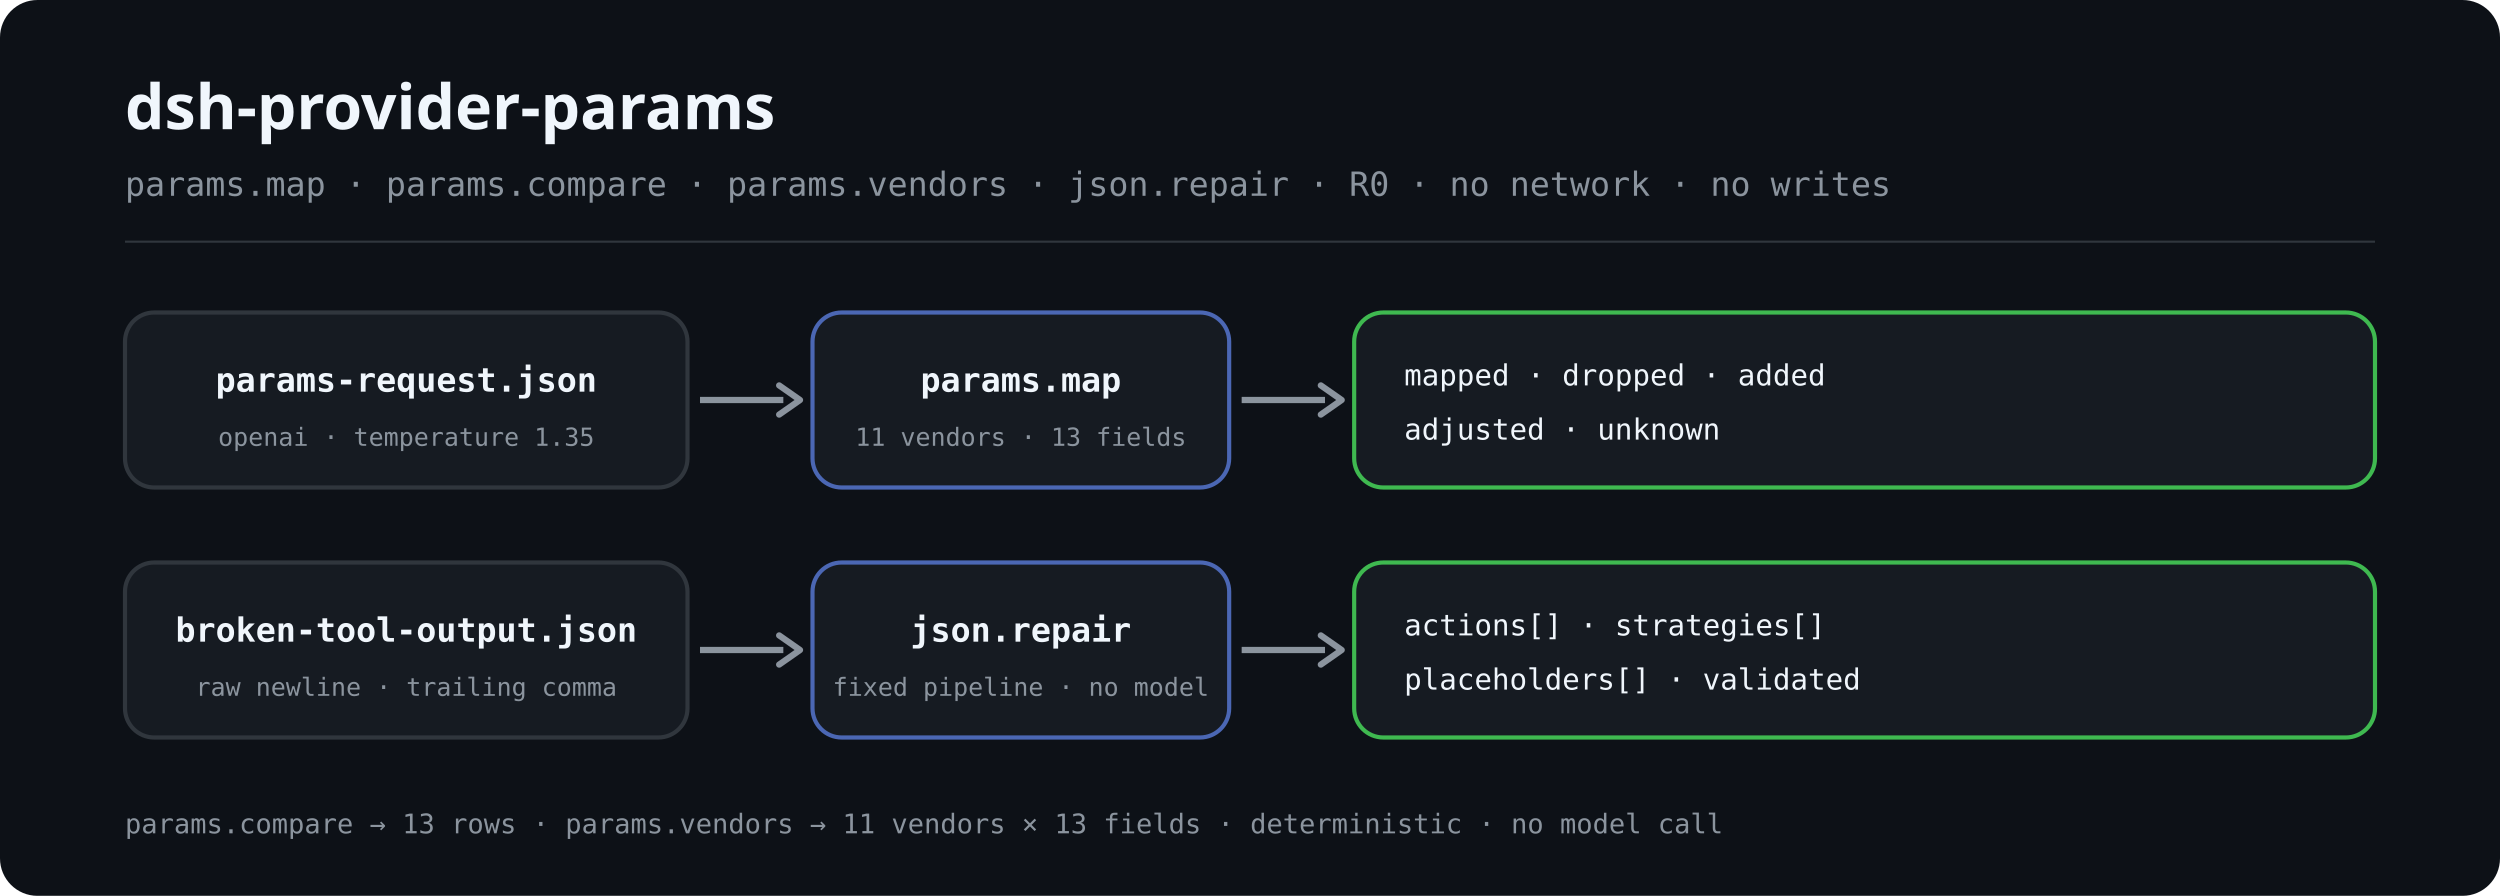
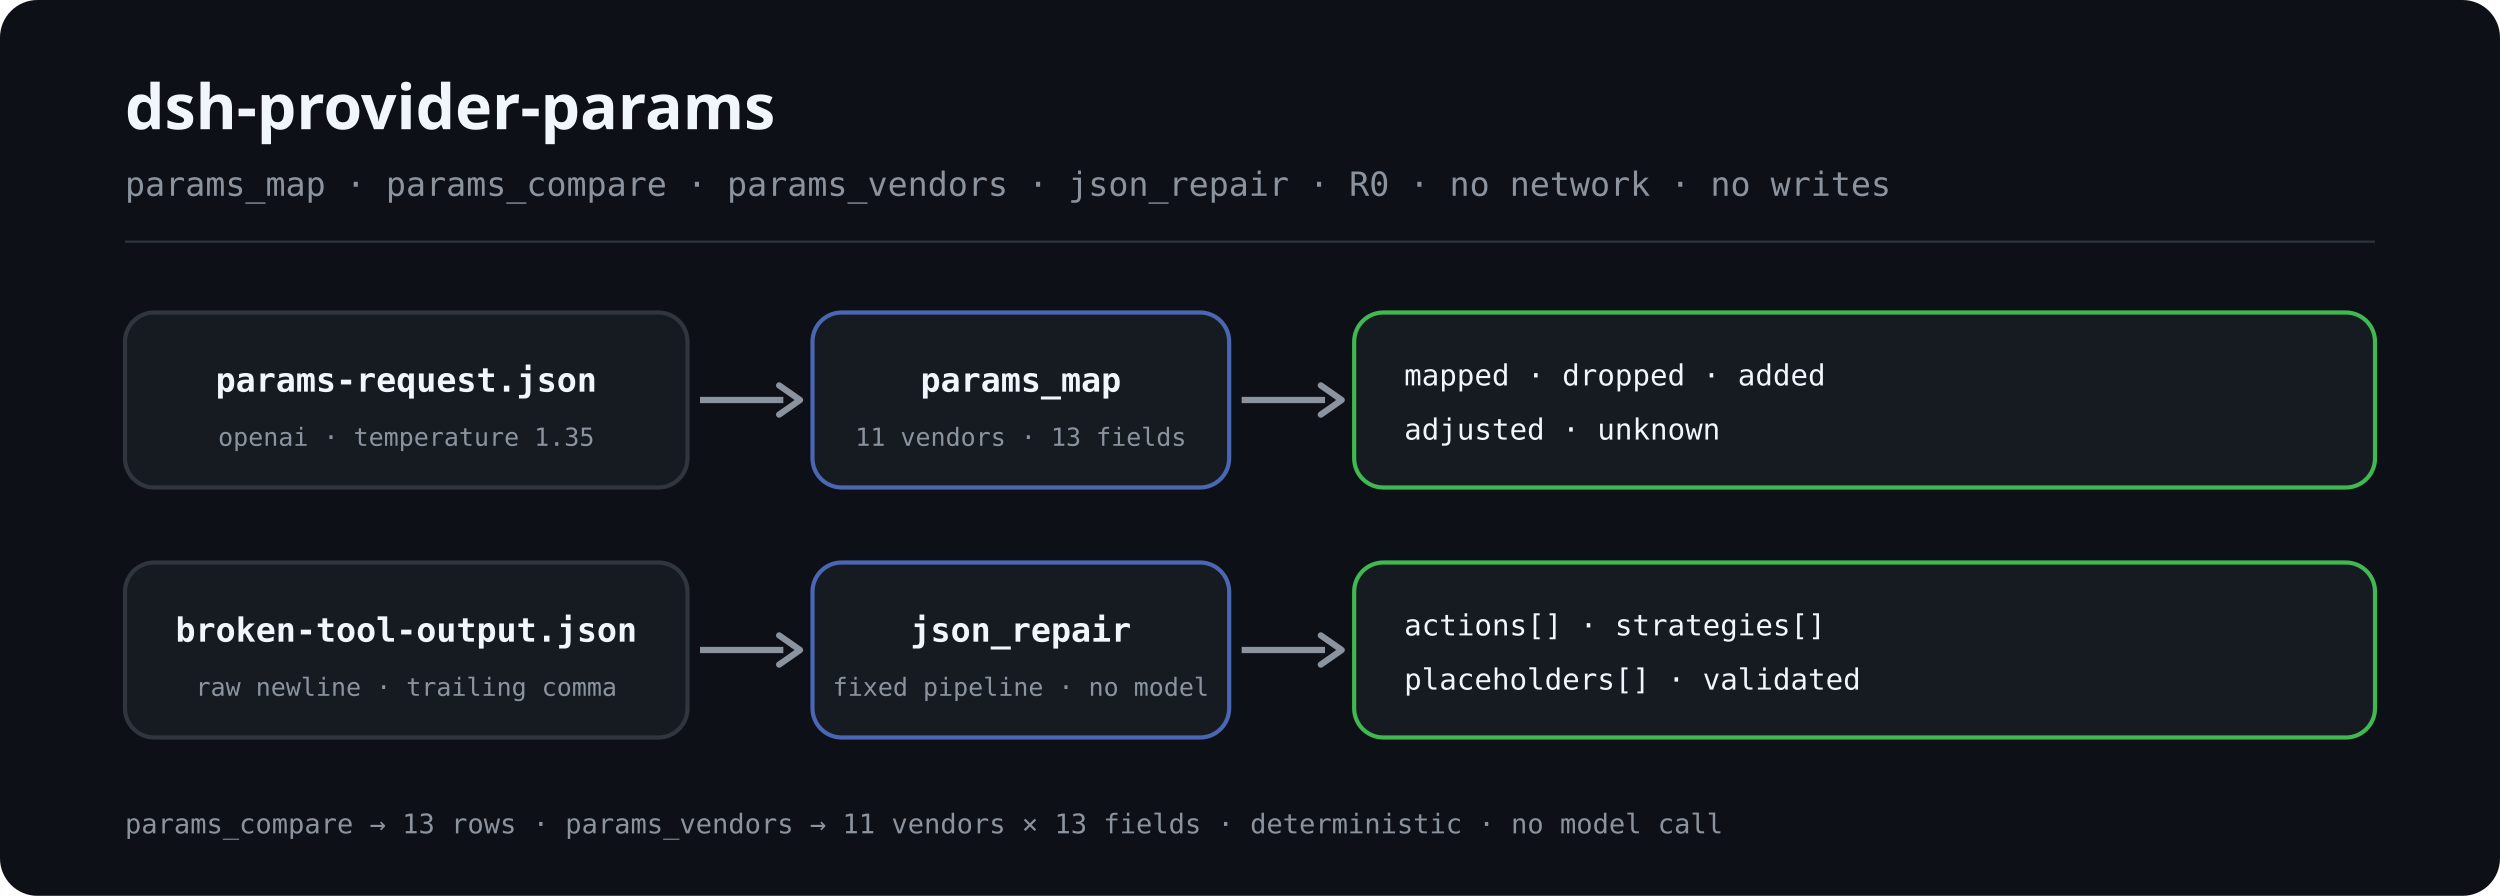
<svg xmlns="http://www.w3.org/2000/svg" width="1200" height="430" viewBox="0 0 1200 430" role="img" aria-label="dsh-provider-params data flow">
  <rect width="1200" height="430" rx="18" fill="#0d1117" />
  <text x="60" y="62" fill="#f0f6fc" font-family="ui-sans-serif,system-ui,sans-serif" font-size="30" font-weight="700">dsh-provider-params</text>
-   <text x="60" y="94" fill="#8b949e" font-family="ui-monospace,monospace" font-size="16">params.map · params.compare · params.vendors · json.repair · R0 · no network · no writes</text>
+   <text x="60" y="94" fill="#8b949e" font-family="ui-monospace,monospace" font-size="16">params_map · params_compare · params_vendors · json_repair · R0 · no network · no writes</text>
  <line x1="60" y1="116" x2="1140" y2="116" stroke="#30363d" />
  <rect x="60" y="150" width="270" height="84" rx="14" fill="#161b22" stroke="#30363d" stroke-width="2" />
  <text x="195" y="188" fill="#f0f6fc" text-anchor="middle" font-family="ui-monospace,monospace" font-size="16" font-weight="700">params-request.json</text>
  <text x="195" y="214" fill="#8b949e" text-anchor="middle" font-family="ui-monospace,monospace" font-size="12">openai · temperature 1.35</text>
  <rect x="390" y="150" width="200" height="84" rx="14" fill="#161b22" stroke="#4B67B4" stroke-width="2" />
-   <text x="490" y="188" fill="#f0f6fc" text-anchor="middle" font-family="ui-monospace,monospace" font-size="16" font-weight="700">params.map</text>
+   <text x="490" y="188" fill="#f0f6fc" text-anchor="middle" font-family="ui-monospace,monospace" font-size="16" font-weight="700">params_map</text>
  <text x="490" y="214" fill="#8b949e" text-anchor="middle" font-family="ui-monospace,monospace" font-size="12">11 vendors · 13 fields</text>
  <path d="M336 192h40" stroke="#8b949e" stroke-width="3" />
  <path d="M374 185l10 7-10 7" fill="none" stroke="#8b949e" stroke-width="3" stroke-linecap="round" stroke-linejoin="round" />
  <path d="M596 192h40" stroke="#8b949e" stroke-width="3" />
  <path d="M634 185l10 7-10 7" fill="none" stroke="#8b949e" stroke-width="3" stroke-linecap="round" stroke-linejoin="round" />
  <rect x="650" y="150" width="490" height="84" rx="14" fill="#161b22" stroke="#3fb950" stroke-width="2" />
  <text x="674" y="185" fill="#f0f6fc" font-family="ui-monospace,monospace" font-size="14">mapped · dropped · added</text>
  <text x="674" y="211" fill="#f0f6fc" font-family="ui-monospace,monospace" font-size="14">adjusted · unknown</text>
  <rect x="60" y="270" width="270" height="84" rx="14" fill="#161b22" stroke="#30363d" stroke-width="2" />
  <text x="195" y="308" fill="#f0f6fc" text-anchor="middle" font-family="ui-monospace,monospace" font-size="16" font-weight="700">broken-tool-output.json</text>
  <text x="195" y="334" fill="#8b949e" text-anchor="middle" font-family="ui-monospace,monospace" font-size="12">raw newline · trailing comma</text>
  <rect x="390" y="270" width="200" height="84" rx="14" fill="#161b22" stroke="#4B67B4" stroke-width="2" />
-   <text x="490" y="308" fill="#f0f6fc" text-anchor="middle" font-family="ui-monospace,monospace" font-size="16" font-weight="700">json.repair</text>
+   <text x="490" y="308" fill="#f0f6fc" text-anchor="middle" font-family="ui-monospace,monospace" font-size="16" font-weight="700">json_repair</text>
  <text x="490" y="334" fill="#8b949e" text-anchor="middle" font-family="ui-monospace,monospace" font-size="12">fixed pipeline · no model</text>
  <path d="M336 312h40" stroke="#8b949e" stroke-width="3" />
  <path d="M374 305l10 7-10 7" fill="none" stroke="#8b949e" stroke-width="3" stroke-linecap="round" stroke-linejoin="round" />
  <path d="M596 312h40" stroke="#8b949e" stroke-width="3" />
  <path d="M634 305l10 7-10 7" fill="none" stroke="#8b949e" stroke-width="3" stroke-linecap="round" stroke-linejoin="round" />
  <rect x="650" y="270" width="490" height="84" rx="14" fill="#161b22" stroke="#3fb950" stroke-width="2" />
  <text x="674" y="305" fill="#f0f6fc" font-family="ui-monospace,monospace" font-size="14">actions[] · strategies[]</text>
  <text x="674" y="331" fill="#f0f6fc" font-family="ui-monospace,monospace" font-size="14">placeholders[] · validated</text>
-   <text x="60" y="400" fill="#8b949e" font-family="ui-monospace,monospace" font-size="13">params.compare → 13 rows · params.vendors → 11 vendors × 13 fields · deterministic · no model call</text>
+   <text x="60" y="400" fill="#8b949e" font-family="ui-monospace,monospace" font-size="13">params_compare → 13 rows · params_vendors → 11 vendors × 13 fields · deterministic · no model call</text>
</svg>
